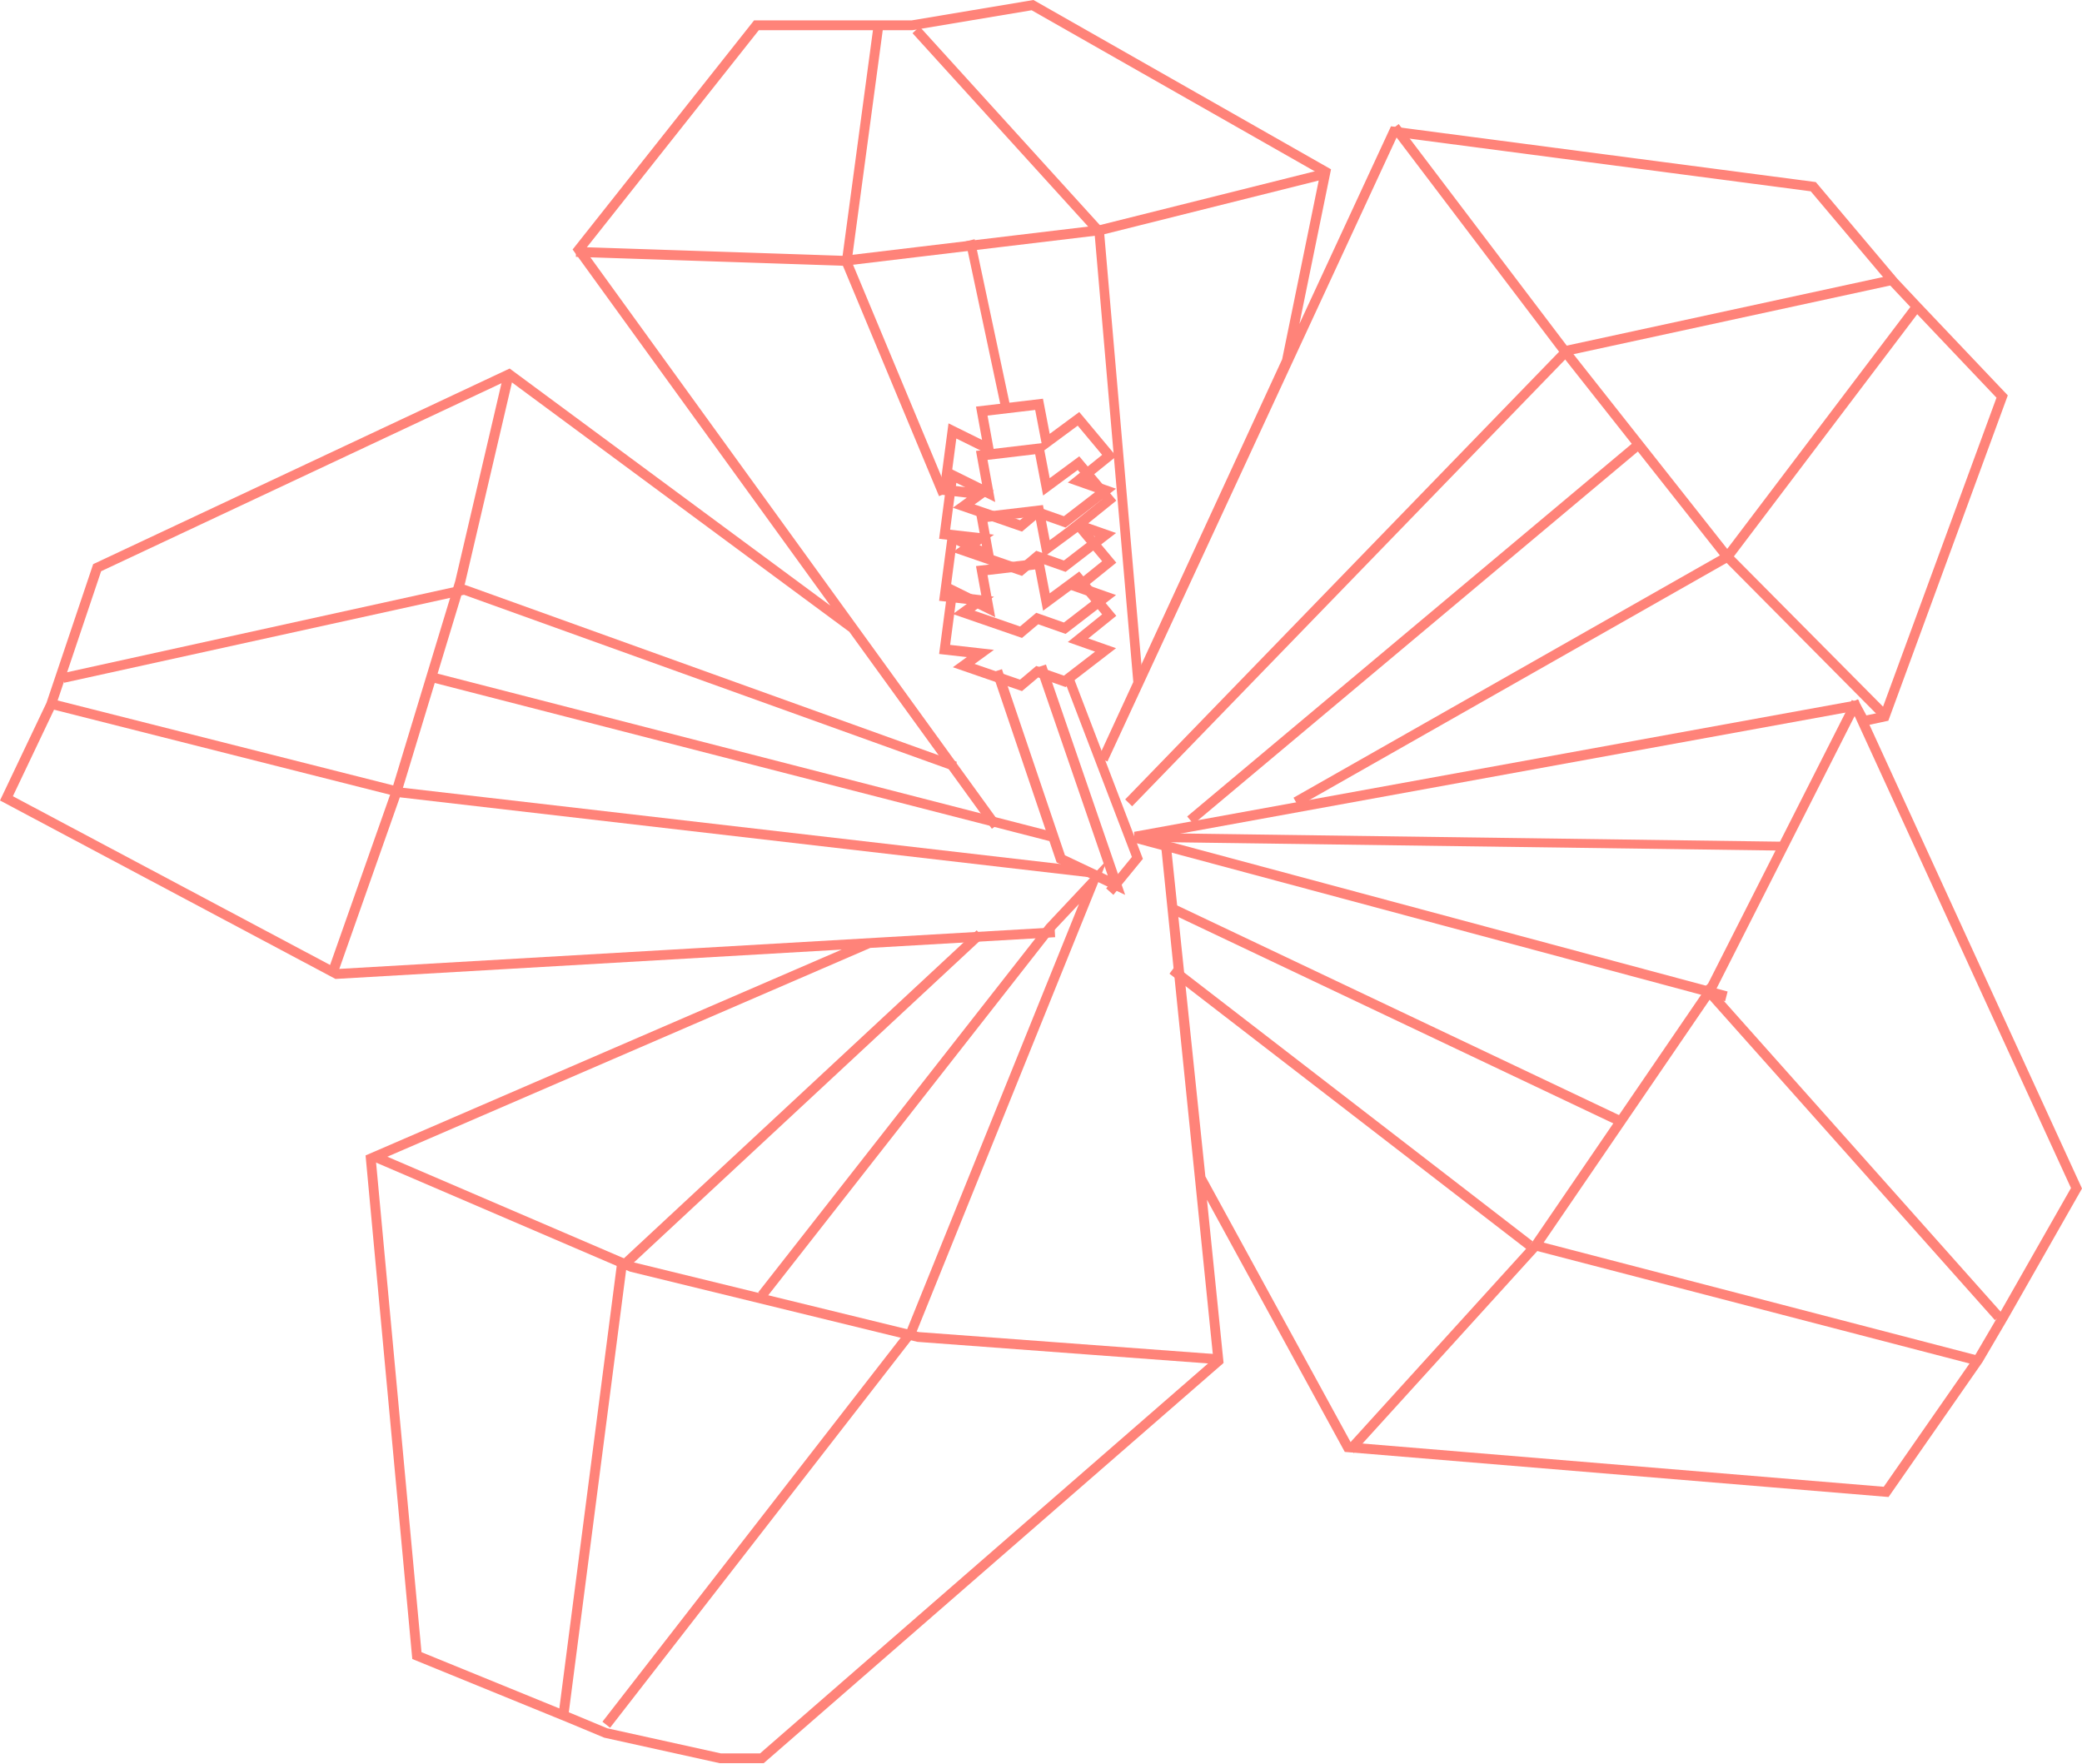
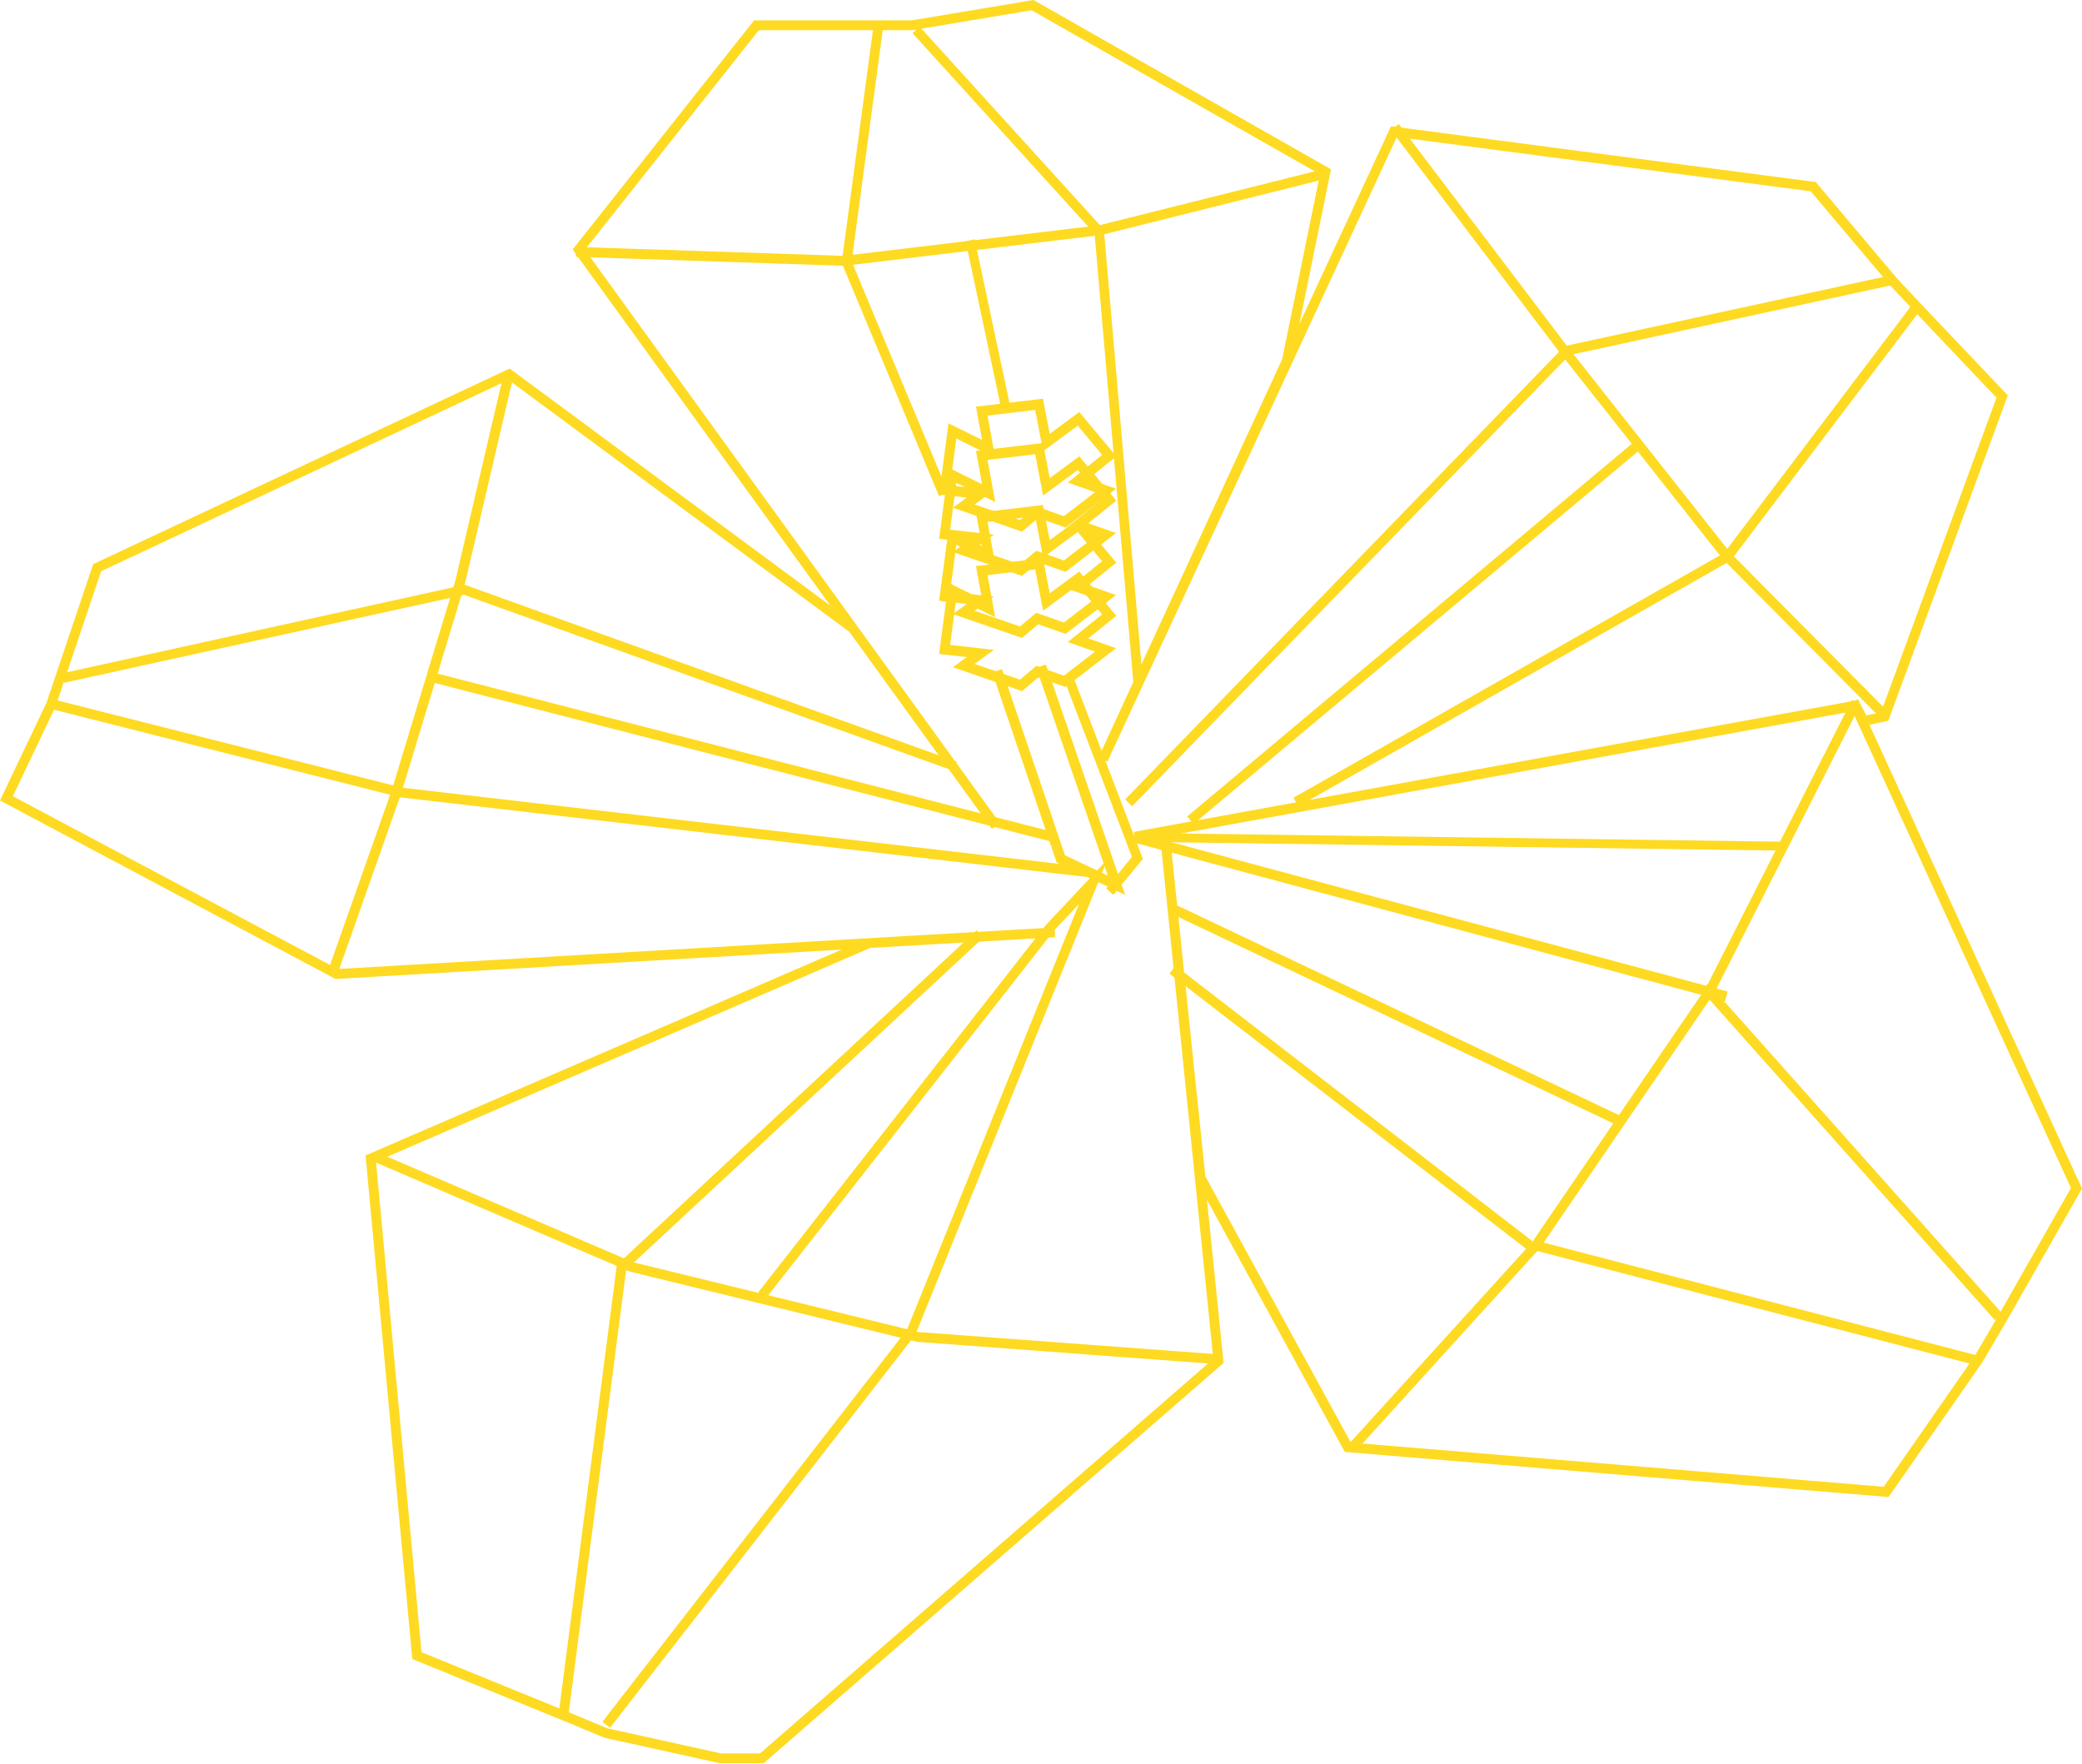
- <svg xmlns="http://www.w3.org/2000/svg" width="235px" height="199px" viewBox="0 0 235 199" version="1.1">
+ <svg xmlns="http://www.w3.org/2000/svg" viewBox="0 0 235 199" version="1.1">
  <g id="Page-1" stroke="none" stroke-width="1" fill="none" fill-rule="evenodd">
-     <g id="HackSC-Landing" transform="translate(-820, -117)" fill="#FF8379">
+     <g id="HackSC-Landing" transform="translate(-820, -117)" fill="#FEDA22">
      <g id="Group-31-Copy" transform="translate(820, 117)">
        <path d="M116.648,0 L102.904,2.3 L85.114,2.3 L64.631,28.158 L93.723,68.351 L57.79,41.789 L57.525,41.593 L10.731,63.57 L10.517,63.67 L5.249,79.316 L0,90.346 L37.868,110.488 L95.009,107.173 L41.263,130.406 L46.535,187.242 L64.131,194.422 L68.204,196.121 L81.236,199 L86.203,199 L137.891,154.016 L138.107,153.828 L136.233,135.409 L151.788,163.868 L213.165,168.958 L223.754,153.747 L226.635,148.834 L235,134.141 L211.008,81.802 L213.14,81.345 L226.624,44.623 L216.821,34.297 L214.146,31.452 L204.953,20.55 L157.003,14.254 L146.664,36.565 L150.235,19.108 L116.819,0.097 L116.648,0 Z M112.849,92.888 L66.019,28.188 L85.649,3.407 L102.996,3.407 L116.443,1.157 L148.99,19.674 L144.72,40.549 L123.998,85.478 L123.995,85.484 L124.999,85.949 L157.665,15.458 L204.384,21.592 L213.31,32.178 L216.017,35.058 L225.348,44.886 L212.312,80.39 L210.666,80.743 L209.688,78.926 L208.698,79.419 L233.757,134.087 L225.677,148.279 L222.834,153.132 L212.622,167.802 L152.473,162.814 L136.052,132.77 L132.191,95.683 L131.091,95.796 L136.948,153.369 L85.79,197.893 L81.357,197.893 L68.539,195.061 L64.552,193.399 L47.575,186.471 L42.439,131.104 L98.232,106.986 L119.096,105.776 L119.032,104.671 L38.113,109.365 L1.454,89.866 L6.262,79.762 L6.277,79.732 L11.415,64.472 L57.398,42.876 L95.821,71.278 L95.832,71.264 L111.953,93.538 L112.849,92.888 Z" id="Fill-1" />
        <polygon id="Fill-2" points="172.326 141 132 109.895 132.674 109 173 140.105" />
        <polygon id="Fill-3" points="182.539 127 132 103.023 132.461 102 183 125.977" />
        <polygon id="Fill-4" points="194.718 113 128 95.093 128.282 94 195 111.907" />
        <polygon id="Fill-5" points="222.723 154 173 141.062 173.277 140 223 152.938" />
        <polygon id="Fill-6" points="225.176 149 192 111.75 192.824 111 226 148.25" />
        <polygon id="Fill-7" points="137.918 154 103.546 151.447 71.102 143.519 71.06 143.501 42 131.022 42.435 130 71.453 142.461 103.719 150.345 138 152.891" />
        <polygon id="Fill-8" points="64.106 194 63 193.858 69.624 142.76 69.771 142.624 110.239 105 111 105.812 70.678 143.299" />
        <polygon id="Fill-9" points="38.07 110 37 109.639 44.226 89.153 51.39 65.556 56.897 42 58 42.247 52.486 65.837 52.481 65.854 45.3 89.503" />
        <polygon id="Fill-10" points="122.874 99 45.217 89.999 45.182 89.99 6 80.075 6.27 79 45.416 88.906 123 97.899" />
        <polygon id="Fill-11" points="128.194 95 128 93.884 209.806 79 210 80.116" />
        <polygon id="Fill-12" points="118.723 95 49 77.065 49.277 76 119 93.935" />
        <polygon id="Fill-13" points="107.617 87 52.375 67.132 7.243 77.058 7 75.997 52.451 66 52.605 66.055 108 85.979" />
        <polygon id="Fill-14" points="105.992 56 95 29.652 95.02 29.5 98.586 3 99.671 3.151 96.126 29.499 107 55.564" />
        <polygon id="Fill-15" points="127.922 77 123.549 26.372 103 3.747 103.795 3 124.595 25.901 129 76.904" />
        <polygon id="Fill-16" points="95.271 30 65 28.988 65.037 27.868 95.223 28.877 124.077 25.423 149.731 19 150 20.087 124.279 26.527" />
        <polygon id="Fill-17" points="112.989 46 109 27.243 110.011 27 114 45.757" />
        <polygon id="Fill-18" points="212.221 81 194.462 63.108 194.443 63.083 176.04 39.78 157 14.675 157.875 14 176.909 39.096 195.285 62.366 213 80.214" />
        <polygon id="Fill-19" points="146.548 91 146 90.033 194.604 62.416 216.115 34 217 34.672 195.351 63.27 195.252 63.326" />
        <polygon id="Fill-20" points="127.786 91 127 90.227 176.596 39.062 176.758 39.027 213.769 31 214 32.082 177.151 40.073" />
        <polygon id="Fill-21" points="134.714 93 134 92.149 184.286 50 185 50.851" />
        <polygon id="Fill-22" points="68.861 195 68 194.32 102.379 150.061 121.791 102.022 118.916 105.084 86.433 146.547 85.576 145.864 118.088 104.362 118.105 104.344 125 97 103.333 150.62" />
        <polygon id="Fill-23" points="200.984 96 128 95.005 128.016 94 201 94.995" />
        <polygon id="Fill-24" points="152.809 164 152 163.247 172.931 140.201 192.556 111.484 209.022 79 210 79.508 193.501 112.057 193.481 112.087 173.792 140.897 173.766 140.925" />
        <path d="M110.002,56.933 L115.134,58.705 L116.965,57.161 L120.085,58.258 L123.603,55.547 L120.525,54.464 L124.399,51.339 L121.645,48.043 L117.738,50.928 L116.844,46.268 L111.464,46.904 L112.331,51.663 L107.942,49.494 L107.243,54.786 L112.19,55.346 L110.002,56.933 Z M115.356,60 L107.552,57.306 L109.127,56.163 L106,55.81 L107.06,47.78 L110.847,49.651 L110.162,45.893 L117.72,45 L118.481,48.966 L121.82,46.501 L126,51.504 L122.836,54.057 L125.968,55.158 L120.275,59.545 L117.184,58.458 L115.356,60 Z" id="Fill-25" />
        <path d="M110.002,61.933 L115.134,63.705 L116.965,62.161 L120.085,63.258 L123.603,60.547 L120.525,59.464 L124.399,56.339 L121.645,53.043 L117.738,55.928 L116.844,51.268 L111.464,51.904 L112.331,56.663 L107.942,54.494 L107.243,59.786 L112.19,60.346 L110.002,61.933 Z M115.356,65 L107.552,62.306 L109.127,61.163 L106,60.81 L107.06,52.78 L110.847,54.651 L110.162,50.893 L117.72,50 L118.481,53.967 L121.82,51.501 L126,56.504 L122.836,59.057 L125.968,60.158 L120.275,64.545 L117.184,63.458 L115.356,65 Z" id="Fill-26" />
        <path d="M110.002,68.933 L115.134,70.705 L116.965,69.161 L120.085,70.258 L123.603,67.547 L120.525,66.464 L124.399,63.339 L121.645,60.043 L117.738,62.928 L116.844,58.268 L111.464,58.904 L112.331,63.663 L107.942,61.494 L107.243,66.786 L112.19,67.346 L110.002,68.933 Z M115.356,72 L107.552,69.306 L109.127,68.163 L106,67.81 L107.06,59.78 L110.847,61.651 L110.162,57.893 L117.72,57 L118.481,60.967 L121.82,58.501 L126,63.504 L122.836,66.057 L125.968,67.158 L120.275,71.545 L117.184,70.458 L115.356,72 Z" id="Fill-27" />
        <path d="M110.002,74.933 L115.134,76.705 L116.965,75.161 L120.085,76.258 L123.603,73.547 L120.525,72.464 L124.399,69.339 L121.645,66.043 L117.738,68.928 L116.844,64.268 L111.464,64.904 L112.331,69.663 L107.942,67.494 L107.243,72.786 L112.19,73.346 L110.002,74.933 Z M115.356,78 L107.552,75.306 L109.127,74.163 L106,73.81 L107.06,65.78 L110.847,67.651 L110.162,63.893 L117.72,63 L118.481,66.967 L121.82,64.501 L126,69.504 L122.836,72.057 L125.968,73.158 L120.275,77.545 L117.184,76.458 L115.356,78 Z" id="Fill-28" />
        <polygon id="Fill-29" points="127 101 119.267 97.338 112 75.882 113.09 75.526 120.203 96.528 125.037 98.817 116.969 75.362 118.057 75" />
        <polygon id="Fill-30" points="125.671 101 124.855 100.269 127.762 96.718 120 76.418 120.997 76 129 96.933" />
      </g>
    </g>
  </g>
</svg>
